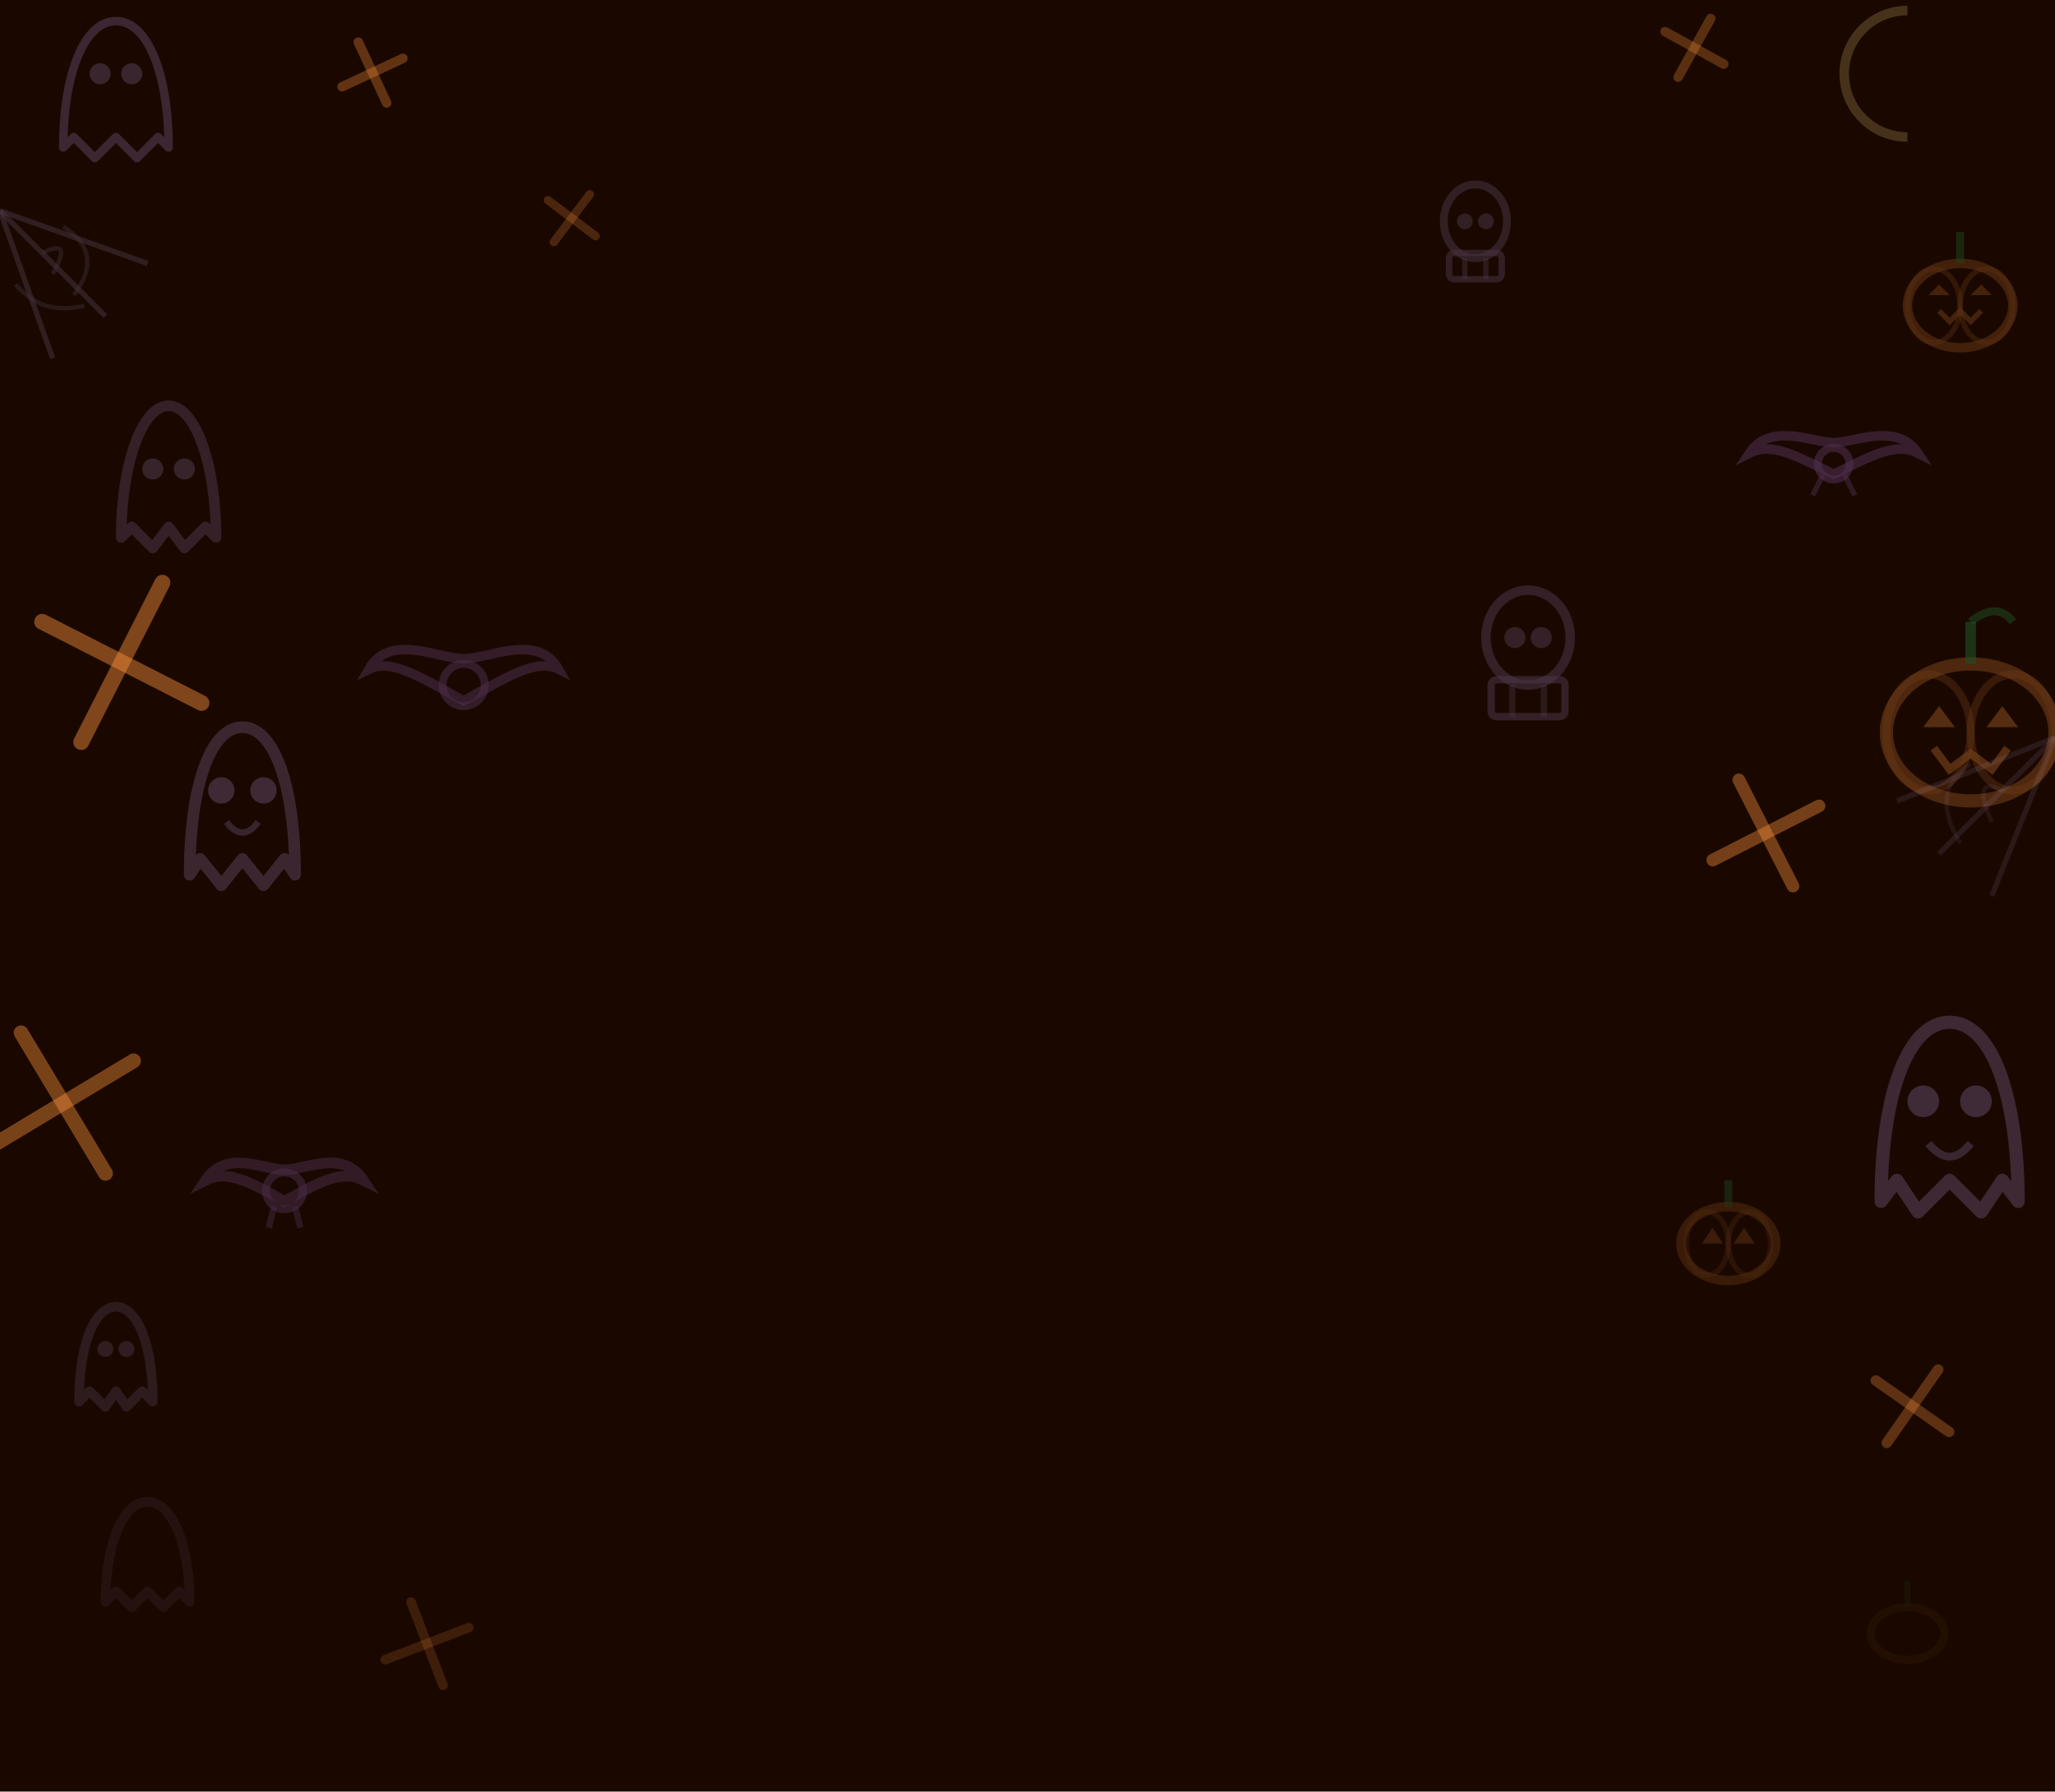
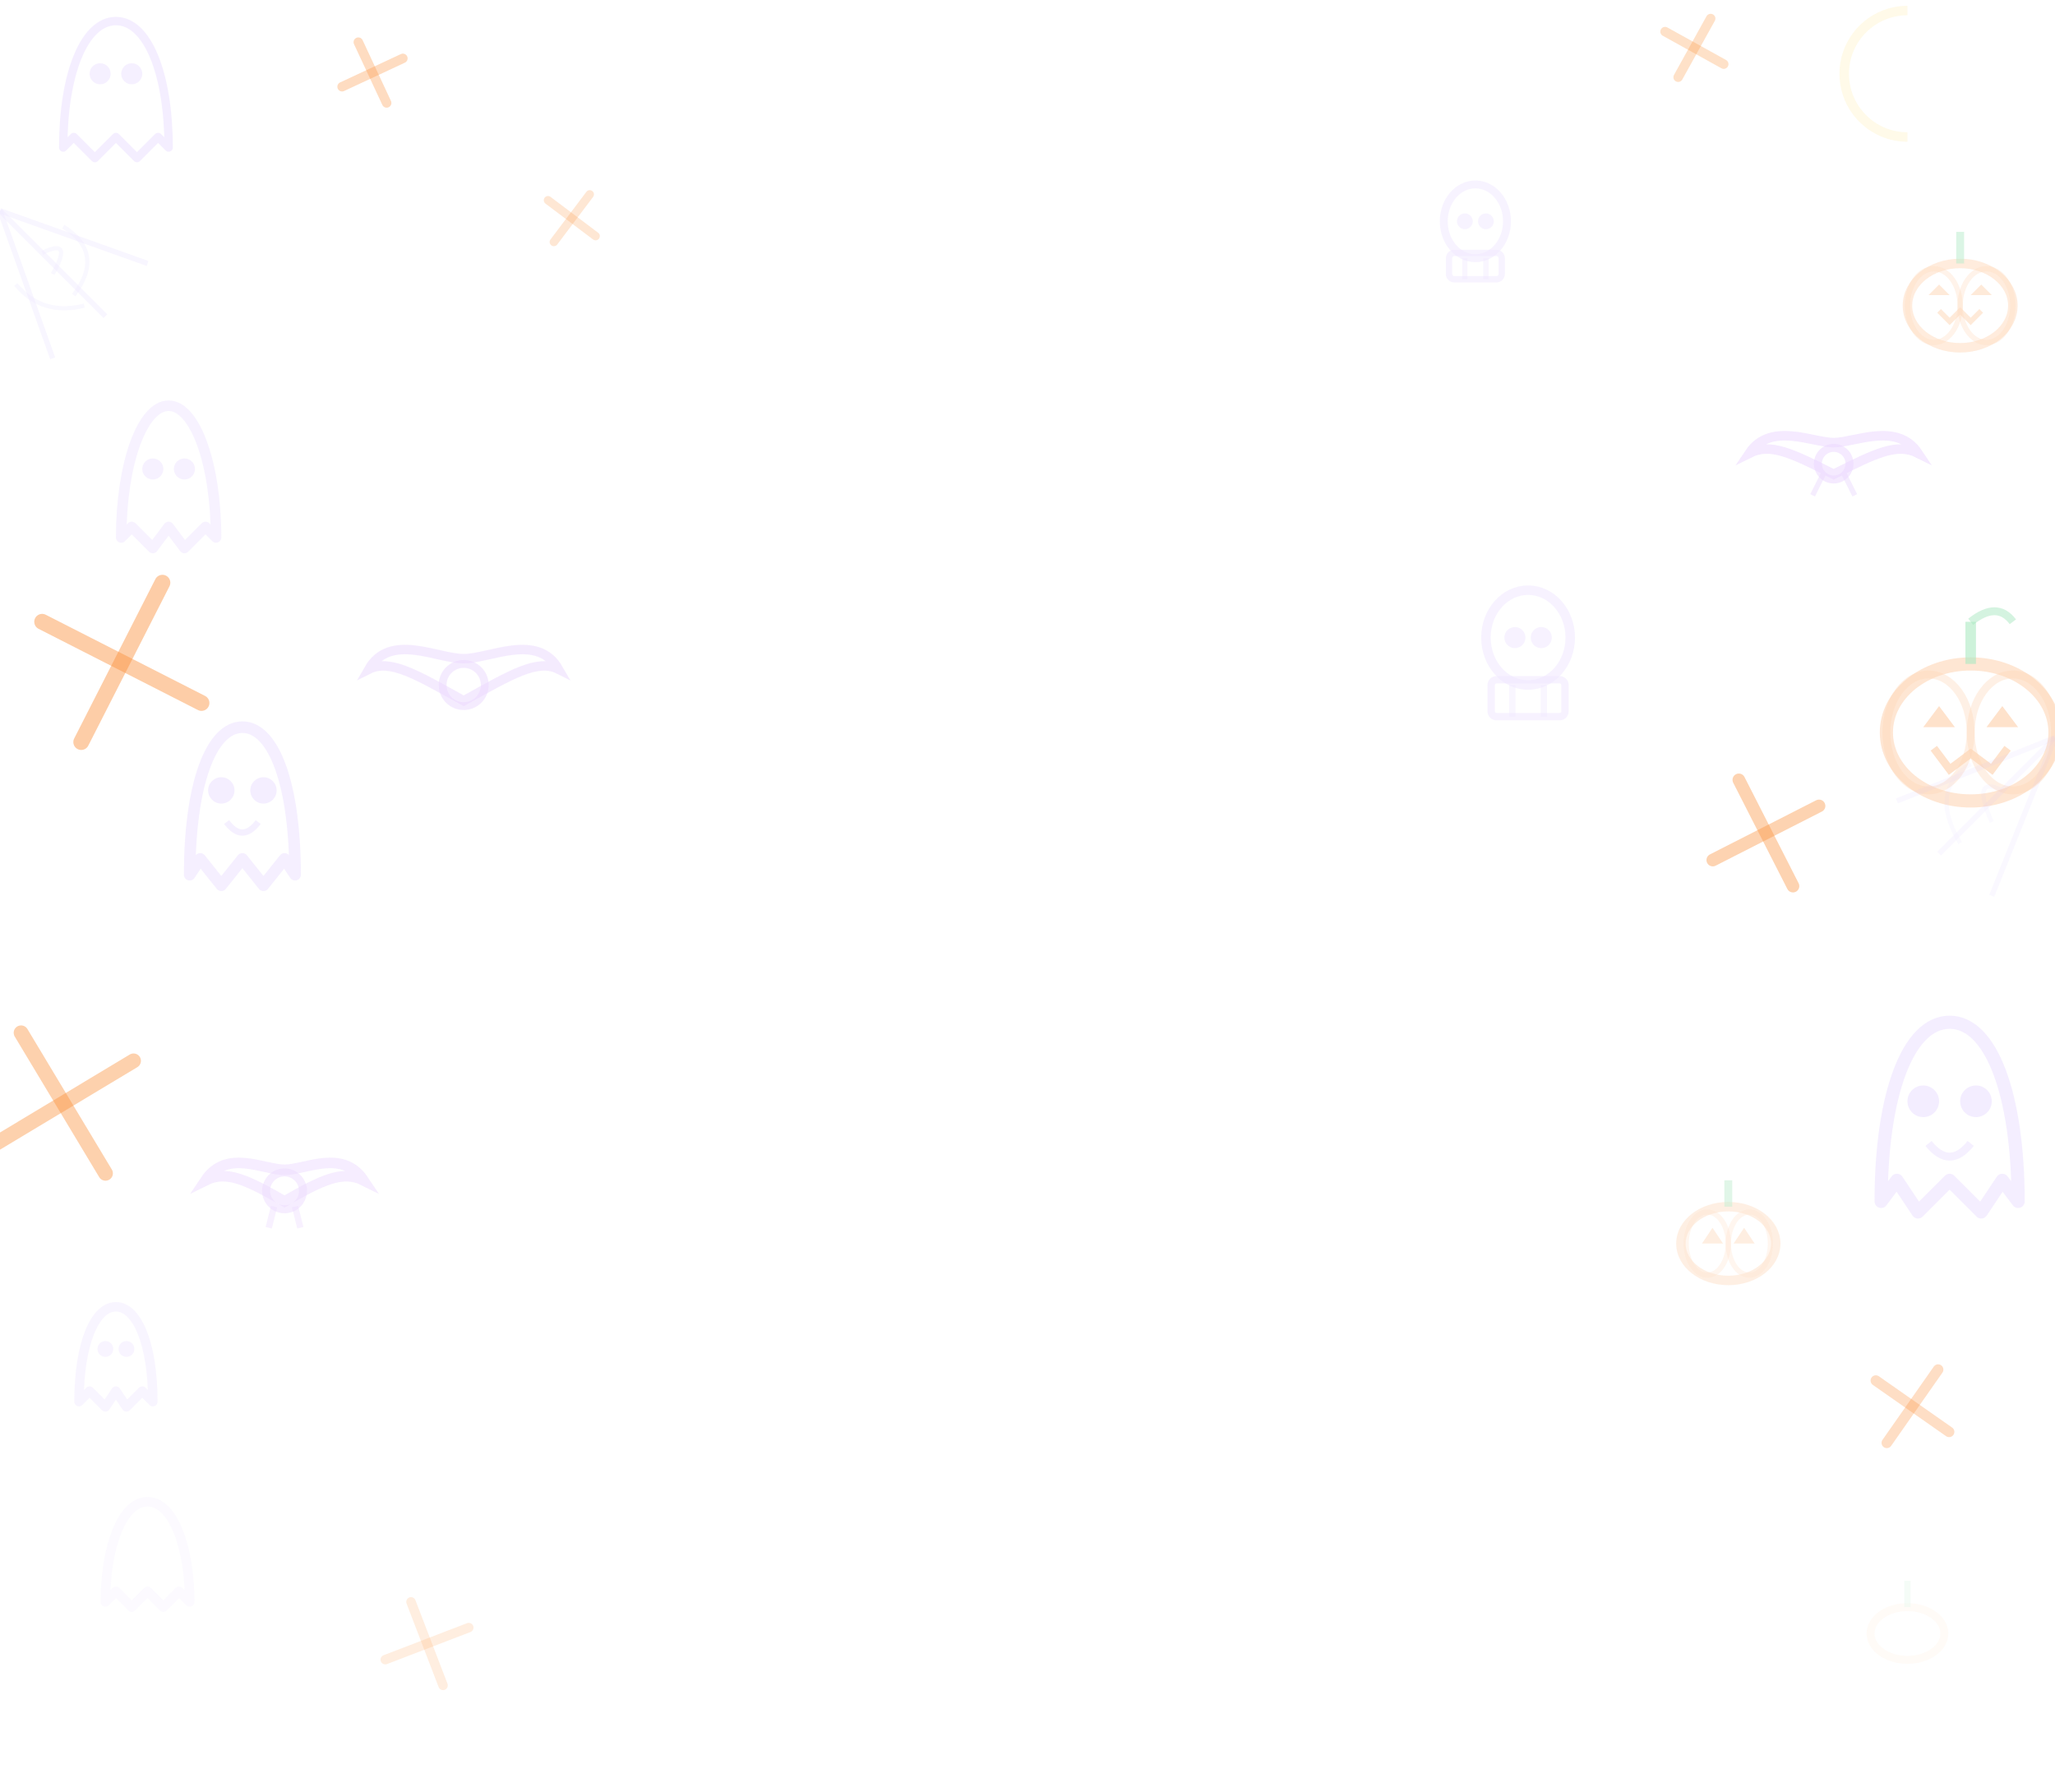
<svg xmlns="http://www.w3.org/2000/svg" width="390" height="340" viewBox="0 0 390 340">
-   <rect width="390" height="340" fill="#1a0800" />
  <g transform="translate(22,18)" opacity="0.35">
    <path d="M-10,10 C-10,-4 -6,-14 0,-14 C6,-14 10,-4 10,10 L8,8 L4,12 L0,8 L-4,12 L-8,8 Z" fill="none" stroke="rgba(200,170,255,0.55)" stroke-width="1.6" stroke-linejoin="round" />
    <circle cx="-3" cy="-4" r="2" fill="rgba(200,170,255,0.5)" />
    <circle cx="3" cy="-4" r="2" fill="rgba(200,170,255,0.5)" />
  </g>
  <g transform="translate(68,8) rotate(20)" fill="none" stroke="rgba(251,146,60,0.32)" stroke-width="1.8" stroke-linecap="round">
    <line x1="0" y1="0" x2="9" y2="9" />
    <line x1="9" y1="0" x2="0" y2="9" />
  </g>
  <g transform="translate(356,14)" opacity="0.35">
    <path d="M6,-12 A12,12 0 1 0 6,12 A8,8 0 1 1 6,-12 Z" fill="none" stroke="rgba(253,230,138,0.55)" stroke-width="1.8" />
  </g>
  <g transform="translate(316,6) rotate(-16)" fill="none" stroke="rgba(251,146,60,0.28)" stroke-width="1.8" stroke-linecap="round">
    <line x1="0" y1="0" x2="9" y2="9" />
    <line x1="9" y1="0" x2="0" y2="9" />
  </g>
  <g transform="translate(0,40)" opacity="0.28">
    <line x1="0" y1="0" x2="20" y2="20" stroke="rgba(200,180,255,0.45)" stroke-width="1" />
    <line x1="0" y1="0" x2="28" y2="10" stroke="rgba(200,180,255,0.45)" stroke-width="1" />
    <line x1="0" y1="0" x2="10" y2="28" stroke="rgba(200,180,255,0.45)" stroke-width="1" />
    <path d="M8,8 Q14,5 10,12" fill="none" stroke="rgba(200,180,255,0.35)" stroke-width="0.8" />
    <path d="M12,3 Q20,8 14,16" fill="none" stroke="rgba(200,180,255,0.35)" stroke-width="0.8" />
    <path d="M3,14 Q8,20 16,18" fill="none" stroke="rgba(200,180,255,0.35)" stroke-width="0.8" />
  </g>
  <g transform="translate(372,56)" opacity="0.32">
    <ellipse cx="0" cy="2" rx="10" ry="8" fill="none" stroke="rgba(251,146,60,0.55)" stroke-width="1.8" />
    <ellipse cx="-5" cy="2" rx="5" ry="7" fill="none" stroke="rgba(251,146,60,0.35)" stroke-width="1" />
    <ellipse cx="5" cy="2" rx="5" ry="7" fill="none" stroke="rgba(251,146,60,0.35)" stroke-width="1" />
    <line x1="0" y1="-6" x2="0" y2="-12" stroke="rgba(34,197,94,0.5)" stroke-width="1.5" />
    <polygon points="-4,-2 -2,0 -6,0" fill="rgba(251,146,60,0.6)" />
    <polygon points="4,-2 6,0 2,0" fill="rgba(251,146,60,0.6)" />
    <path d="M-4,3 L-2,5 L0,3 L2,5 L4,3" fill="none" stroke="rgba(251,146,60,0.6)" stroke-width="1" />
  </g>
  <g transform="translate(104,38) rotate(-8)" fill="none" stroke="rgba(251,146,60,0.22)" stroke-width="1.6" stroke-linecap="round">
    <line x1="0" y1="0" x2="8" y2="8" />
    <line x1="8" y1="0" x2="0" y2="8" />
  </g>
  <g transform="translate(280,44)" opacity="0.28">
    <ellipse cx="0" cy="-2" rx="6" ry="7" fill="none" stroke="rgba(200,170,255,0.5)" stroke-width="1.5" />
    <rect x="-5" y="4" width="10" height="5" rx="1" fill="none" stroke="rgba(200,170,255,0.5)" stroke-width="1.2" />
    <circle cx="-2" cy="-2" r="1.5" fill="rgba(200,170,255,0.5)" />
    <circle cx="2" cy="-2" r="1.5" fill="rgba(200,170,255,0.5)" />
    <line x1="-2" y1="5" x2="-2" y2="9" stroke="rgba(200,170,255,0.4)" stroke-width="1" />
    <line x1="2" y1="5" x2="2" y2="9" stroke="rgba(200,170,255,0.4)" stroke-width="1" />
  </g>
  <g transform="translate(32,92)" opacity="0.30">
    <path d="M-9,10 C-9,-4 -5,-15 0,-15 C5,-15 9,-4 9,10 L7,8 L3,12 L0,8 L-3,12 L-7,8 Z" fill="none" stroke="rgba(200,170,255,0.5)" stroke-width="2" stroke-linejoin="round" />
    <circle cx="-3" cy="-3" r="2" fill="rgba(200,170,255,0.55)" />
    <circle cx="3" cy="-3" r="2" fill="rgba(200,170,255,0.55)" />
  </g>
  <g transform="translate(348,88)" opacity="0.32">
    <path d="M0,-4 C-4,-4 -12,-8 -16,-2 C-12,-4 -8,-2 0,2 C8,-2 12,-4 16,-2 C12,-8 4,-4 0,-4 Z" fill="none" stroke="rgba(192,132,252,0.55)" stroke-width="1.8" />
    <circle cx="0" cy="0" r="3" fill="none" stroke="rgba(192,132,252,0.55)" stroke-width="1.5" />
    <path d="M-2,2 L-4,6 M2,2 L4,6" stroke="rgba(192,132,252,0.45)" stroke-width="1" />
  </g>
  <g transform="translate(8,118) rotate(-18)" fill="none" stroke="rgba(251,146,60,0.45)" stroke-width="3" stroke-linecap="round">
    <line x1="0" y1="0" x2="24" y2="24" />
    <line x1="24" y1="0" x2="0" y2="24" />
  </g>
  <g transform="translate(374,136)" opacity="0.38">
    <ellipse cx="0" cy="3" rx="16" ry="13" fill="none" stroke="rgba(251,146,60,0.60)" stroke-width="2.5" />
    <ellipse cx="-8" cy="3" rx="8" ry="11" fill="none" stroke="rgba(251,146,60,0.35)" stroke-width="1.5" />
    <ellipse cx="8" cy="3" rx="8" ry="11" fill="none" stroke="rgba(251,146,60,0.35)" stroke-width="1.5" />
    <line x1="0" y1="-10" x2="0" y2="-18" stroke="rgba(34,197,94,0.6)" stroke-width="2" />
    <path d="M0,-18 Q5,-22 8,-18" fill="none" stroke="rgba(34,197,94,0.5)" stroke-width="1.5" />
    <polygon points="-6,-2 -3,2 -9,2" fill="rgba(251,146,60,0.7)" />
    <polygon points="6,-2 9,2 3,2" fill="rgba(251,146,60,0.7)" />
    <path d="M-7,6 L-4,10 L0,7 L4,10 L7,6" fill="none" stroke="rgba(251,146,60,0.7)" stroke-width="1.5" />
  </g>
  <g transform="translate(46,154)" opacity="0.34">
    <path d="M-10,12 C-10,-5 -6,-16 0,-16 C6,-16 10,-5 10,12 L8,9 L4,14 L0,9 L-4,14 L-8,9 Z" fill="none" stroke="rgba(200,170,255,0.55)" stroke-width="2.2" stroke-linejoin="round" />
    <circle cx="-4" cy="-4" r="2.5" fill="rgba(200,170,255,0.6)" />
    <circle cx="4" cy="-4" r="2.5" fill="rgba(200,170,255,0.6)" />
    <path d="M-3,2 Q0,6 3,2" fill="none" stroke="rgba(200,170,255,0.5)" stroke-width="1.2" />
  </g>
  <g transform="translate(330,148) rotate(18)" fill="none" stroke="rgba(251,146,60,0.40)" stroke-width="2.4" stroke-linecap="round">
    <line x1="0" y1="0" x2="16" y2="16" />
    <line x1="16" y1="0" x2="0" y2="16" />
  </g>
  <g transform="translate(88,130)" opacity="0.32">
    <path d="M0,-5 C-5,-5 -14,-10 -18,-3 C-14,-5 -9,-2 0,3 C9,-2 14,-5 18,-3 C14,-10 5,-5 0,-5 Z" fill="none" stroke="rgba(192,132,252,0.50)" stroke-width="1.8" />
    <circle cx="0" cy="0" r="4" fill="none" stroke="rgba(192,132,252,0.50)" stroke-width="1.5" />
  </g>
  <g transform="translate(290,124)" opacity="0.30">
    <ellipse cx="0" cy="-3" rx="8" ry="9" fill="none" stroke="rgba(200,170,255,0.50)" stroke-width="1.8" />
    <rect x="-7" y="5" width="14" height="7" rx="1" fill="none" stroke="rgba(200,170,255,0.50)" stroke-width="1.4" />
    <circle cx="-2.5" cy="-3" r="2" fill="rgba(200,170,255,0.5)" />
    <circle cx="2.5" cy="-3" r="2" fill="rgba(200,170,255,0.5)" />
    <line x1="-3" y1="6" x2="-3" y2="12" stroke="rgba(200,170,255,0.35)" stroke-width="1.2" />
    <line x1="3" y1="6" x2="3" y2="12" stroke="rgba(200,170,255,0.35)" stroke-width="1.2" />
  </g>
  <g transform="translate(390,140)" opacity="0.24">
    <line x1="0" y1="0" x2="-22" y2="22" stroke="rgba(200,180,255,0.4)" stroke-width="1" />
    <line x1="0" y1="0" x2="-30" y2="12" stroke="rgba(200,180,255,0.4)" stroke-width="1" />
    <line x1="0" y1="0" x2="-12" y2="30" stroke="rgba(200,180,255,0.4)" stroke-width="1" />
    <path d="M-10,10 Q-16,7 -12,16" fill="none" stroke="rgba(200,180,255,0.3)" stroke-width="0.8" />
    <path d="M-16,5 Q-24,10 -18,20" fill="none" stroke="rgba(200,180,255,0.3)" stroke-width="0.8" />
  </g>
  <g transform="translate(4,196) rotate(14)" fill="none" stroke="rgba(251,146,60,0.42)" stroke-width="2.8" stroke-linecap="round">
    <line x1="0" y1="0" x2="22" y2="22" />
    <line x1="22" y1="0" x2="0" y2="22" />
  </g>
  <g transform="translate(370,214)" opacity="0.36">
    <path d="M-13,14 C-13,-6 -8,-20 0,-20 C8,-20 13,-6 13,14 L10,10 L6,16 L0,10 L-6,16 L-10,10 Z" fill="none" stroke="rgba(200,170,255,0.55)" stroke-width="2.5" stroke-linejoin="round" />
    <circle cx="-5" cy="-5" r="3" fill="rgba(200,170,255,0.6)" />
    <circle cx="5" cy="-5" r="3" fill="rgba(200,170,255,0.6)" />
    <path d="M-4,3 Q0,8 4,3" fill="none" stroke="rgba(200,170,255,0.5)" stroke-width="1.5" />
  </g>
  <g transform="translate(54,226)" opacity="0.30">
    <path d="M0,-4 C-4,-4 -11,-8 -15,-2 C-11,-4 -7,-2 0,2 C7,-2 11,-4 15,-2 C11,-8 4,-4 0,-4 Z" fill="none" stroke="rgba(192,132,252,0.50)" stroke-width="2" />
    <circle cx="0" cy="0" r="3.5" fill="none" stroke="rgba(192,132,252,0.50)" stroke-width="1.5" />
    <path d="M-2,3 L-3,7 M2,3 L3,7" stroke="rgba(192,132,252,0.40)" stroke-width="1.2" />
  </g>
  <g transform="translate(328,234)" opacity="0.28">
    <ellipse cx="0" cy="2" rx="9" ry="7" fill="none" stroke="rgba(251,146,60,0.50)" stroke-width="1.8" />
    <ellipse cx="-4" cy="2" rx="4" ry="6" fill="none" stroke="rgba(251,146,60,0.30)" stroke-width="1" />
    <ellipse cx="4" cy="2" rx="4" ry="6" fill="none" stroke="rgba(251,146,60,0.30)" stroke-width="1" />
    <line x1="0" y1="-5" x2="0" y2="-10" stroke="rgba(34,197,94,0.5)" stroke-width="1.5" />
    <polygon points="-3,-1 -1,2 -5,2" fill="rgba(251,146,60,0.55)" />
    <polygon points="3,-1 5,2 1,2" fill="rgba(251,146,60,0.55)" />
  </g>
  <g transform="translate(22,258)" opacity="0.26">
    <path d="M-7,8 C-7,-3 -4,-10 0,-10 C4,-10 7,-3 7,8 L5,6 L2,9 L0,6 L-2,9 L-5,6 Z" fill="none" stroke="rgba(200,170,255,0.45)" stroke-width="1.8" stroke-linejoin="round" />
    <circle cx="-2" cy="-2" r="1.5" fill="rgba(200,170,255,0.5)" />
    <circle cx="2" cy="-2" r="1.5" fill="rgba(200,170,255,0.5)" />
  </g>
  <g transform="translate(356,262) rotate(-10)" fill="none" stroke="rgba(251,146,60,0.30)" stroke-width="2" stroke-linecap="round">
    <line x1="0" y1="0" x2="12" y2="12" />
    <line x1="12" y1="0" x2="0" y2="12" />
  </g>
  <g transform="translate(28,296)" opacity="0.16">
    <path d="M-8,8 C-8,-2 -5,-11 0,-11 C5,-11 8,-2 8,8 L6,6 L3,9 L0,6 L-3,9 L-6,6 Z" fill="none" stroke="rgba(200,170,255,0.40)" stroke-width="1.8" stroke-linejoin="round" />
  </g>
  <g transform="translate(78,304) rotate(24)" fill="none" stroke="rgba(251,146,60,0.16)" stroke-width="1.8" stroke-linecap="round">
    <line x1="0" y1="0" x2="12" y2="12" />
    <line x1="12" y1="0" x2="0" y2="12" />
  </g>
  <g transform="translate(362,308)" opacity="0.12">
    <ellipse cx="0" cy="2" rx="7" ry="5" fill="none" stroke="rgba(251,146,60,0.35)" stroke-width="1.5" />
    <line x1="0" y1="-3" x2="0" y2="-8" stroke="rgba(34,197,94,0.4)" stroke-width="1.2" />
  </g>
</svg>
